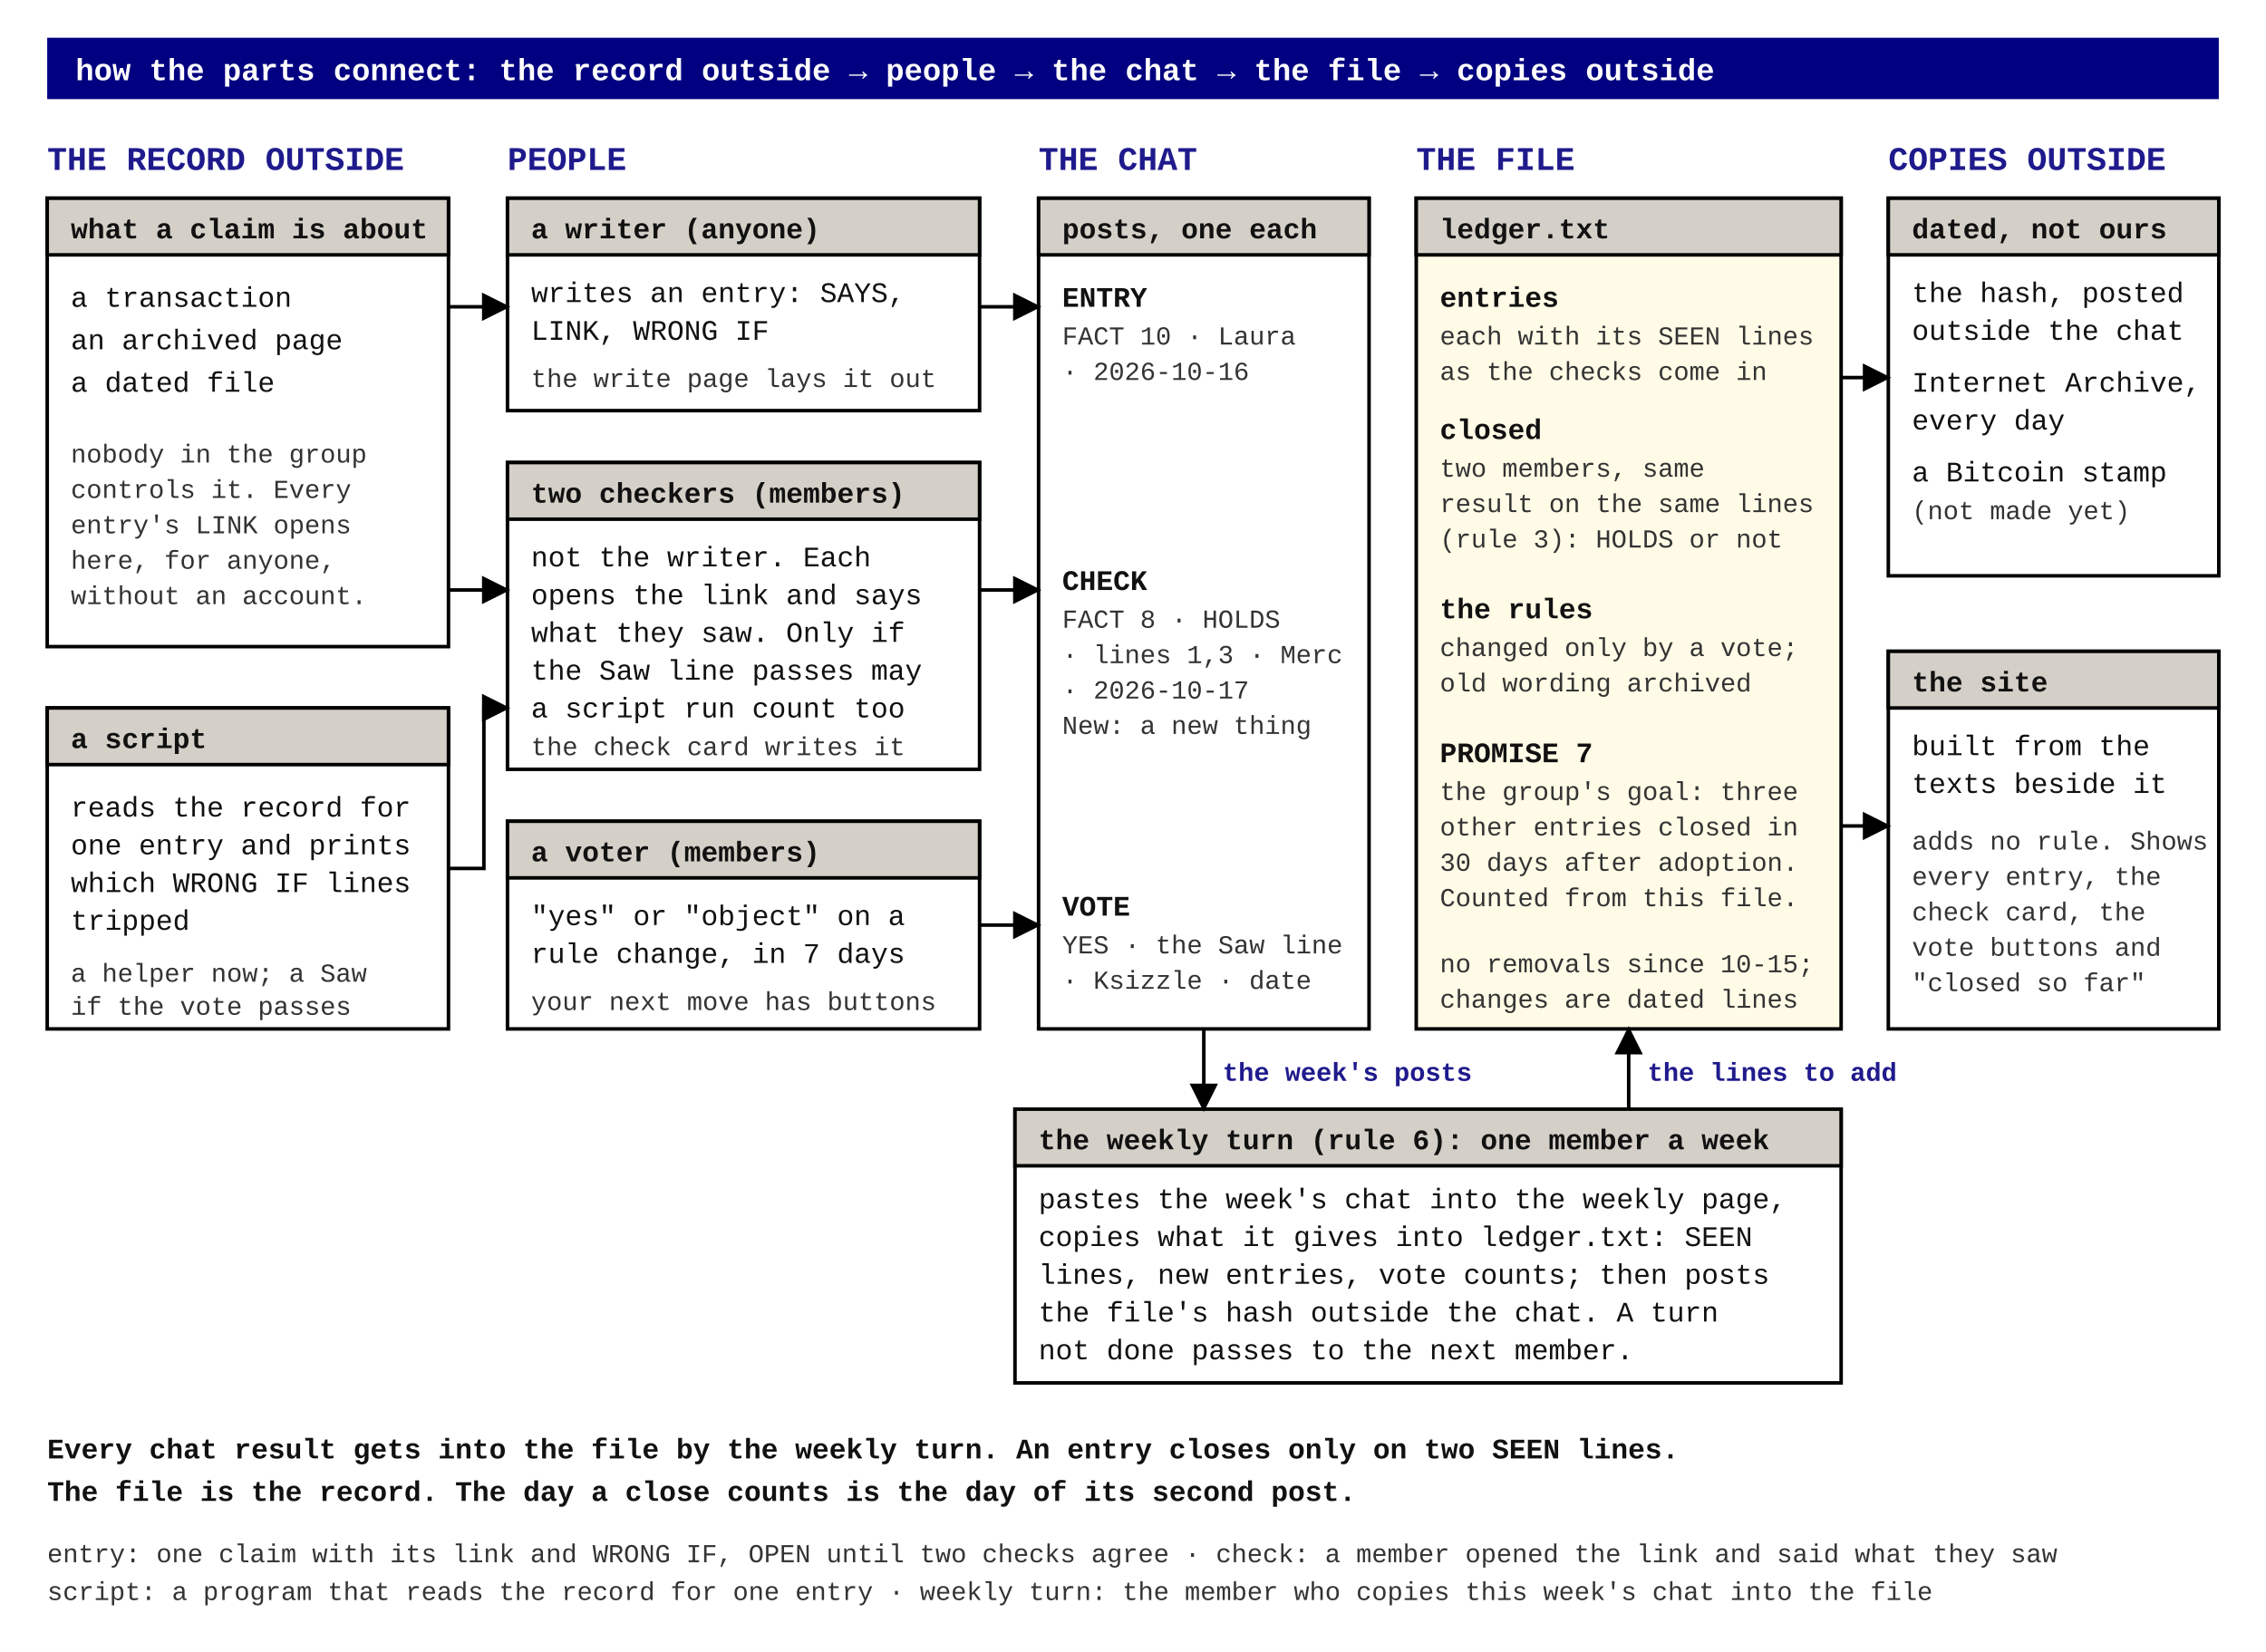
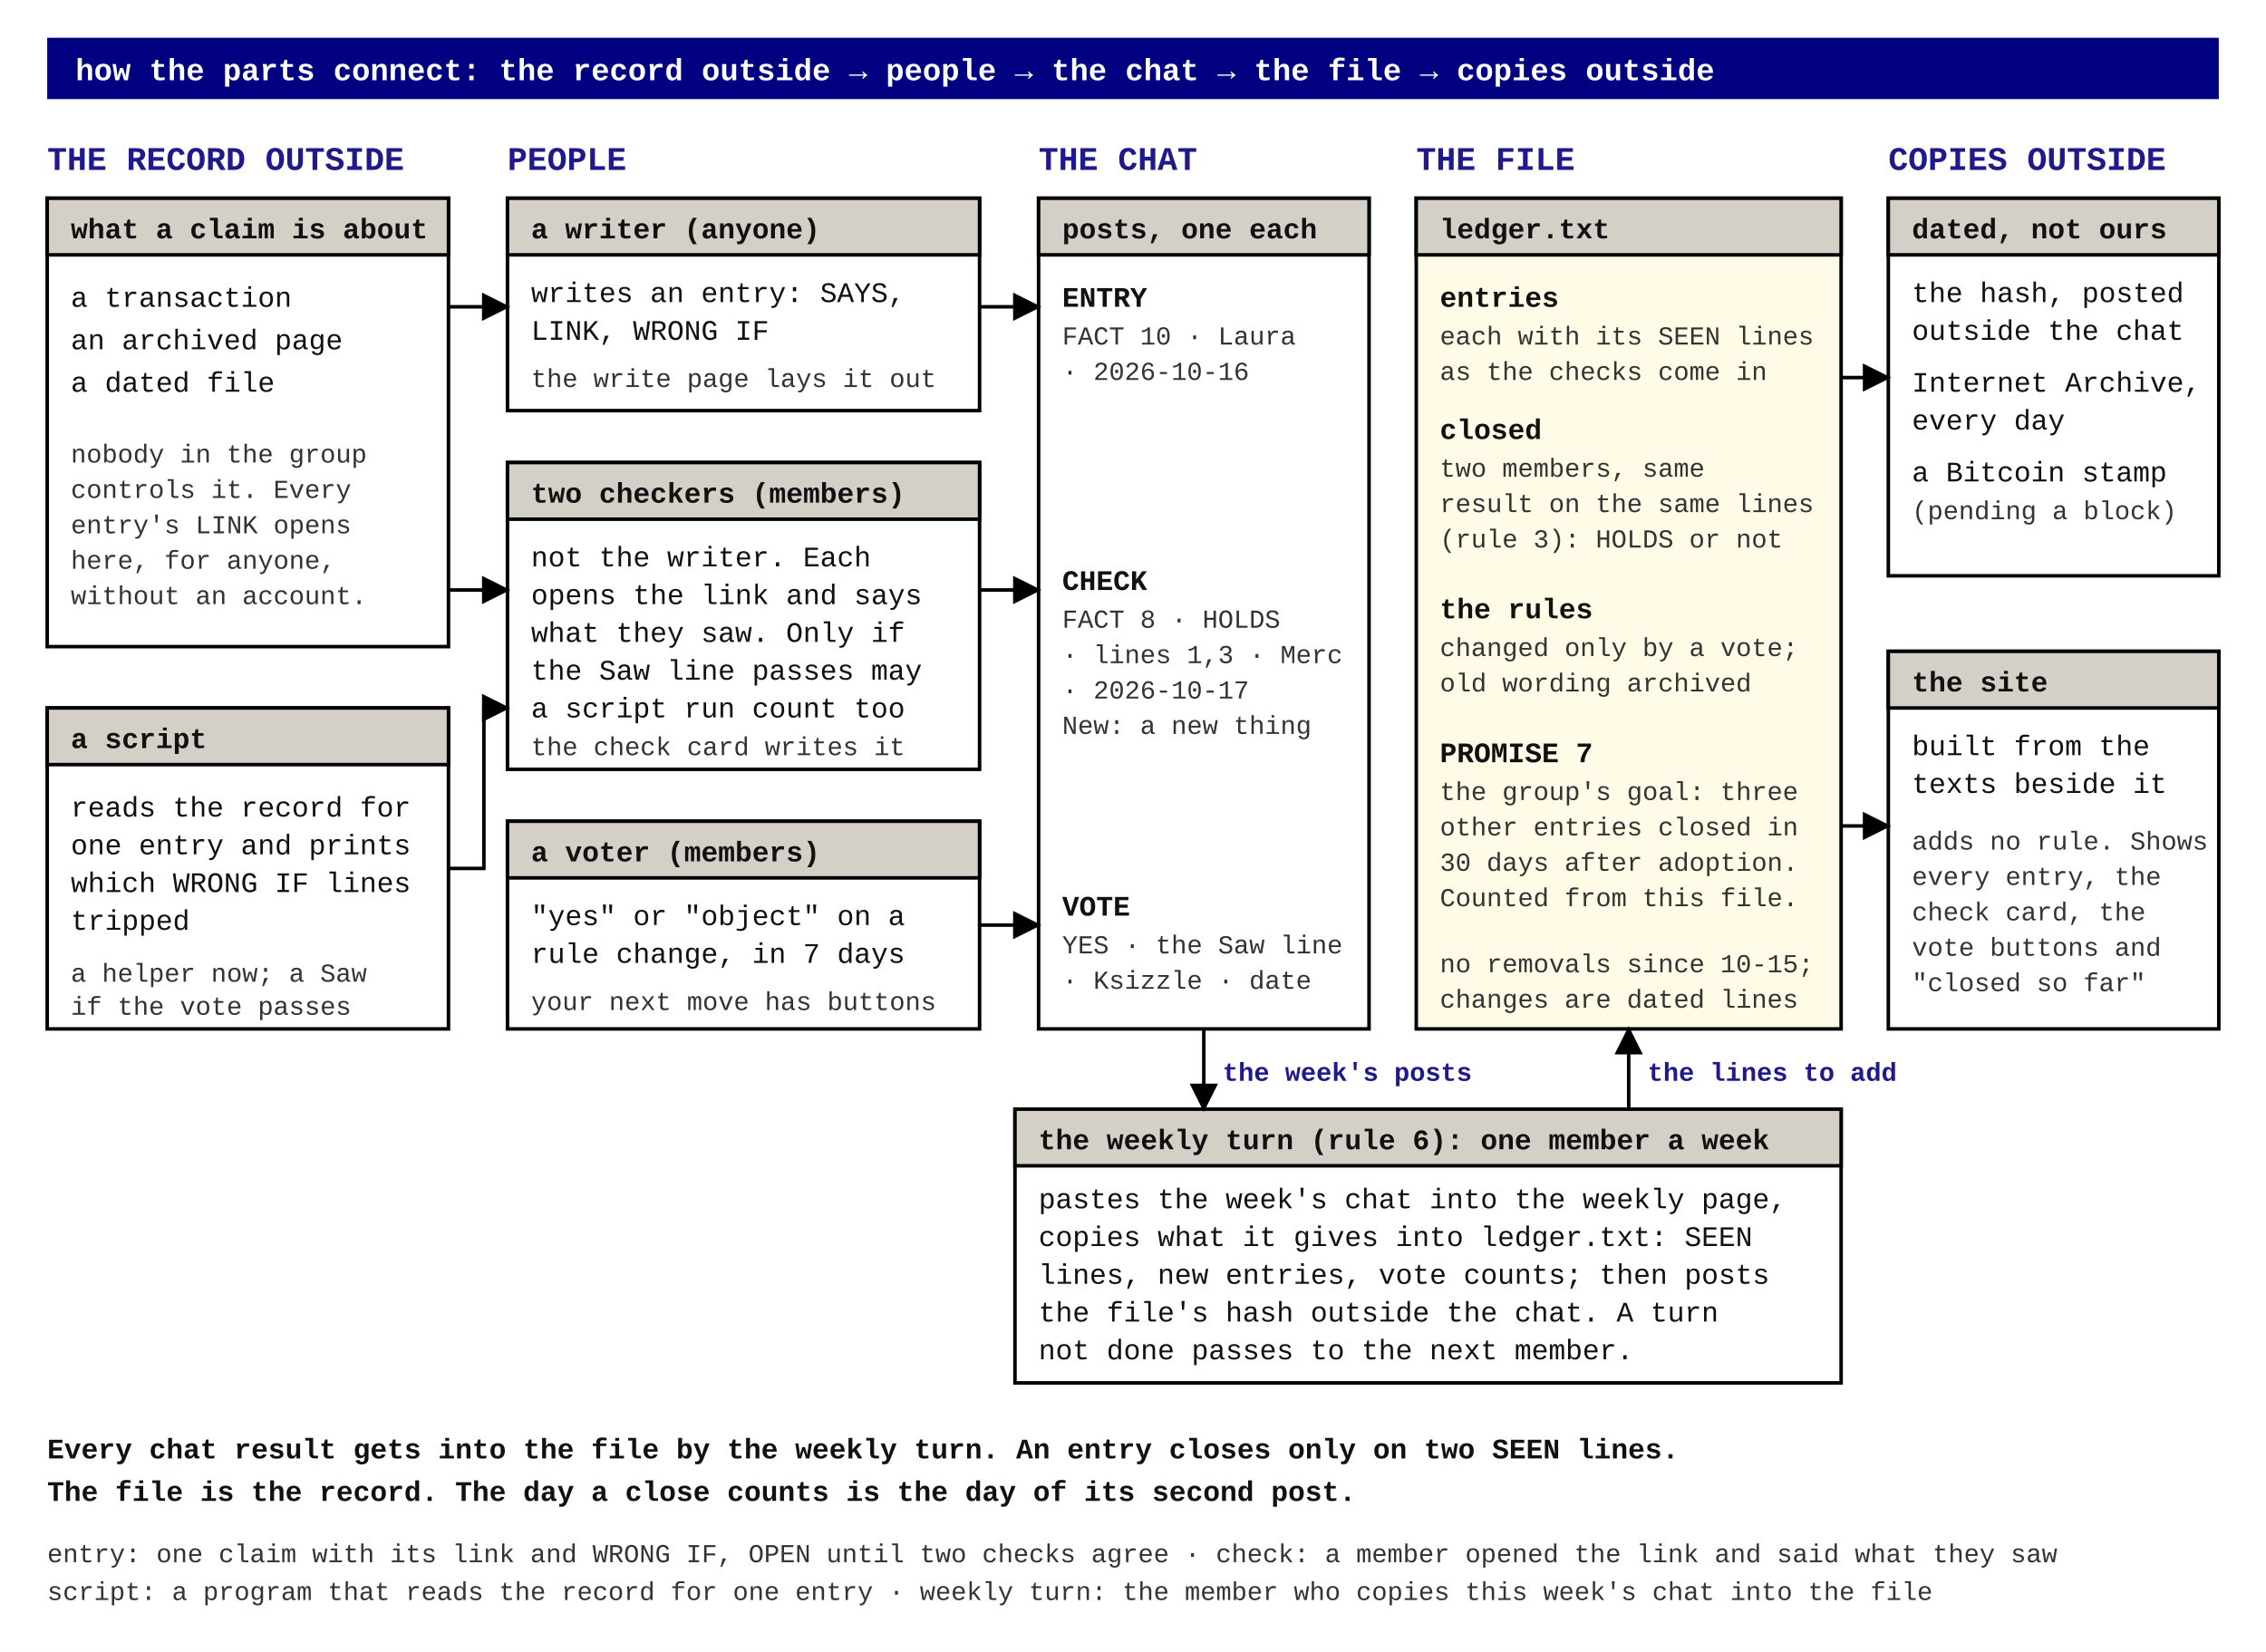
<svg xmlns="http://www.w3.org/2000/svg" viewBox="0 0 960 700" width="960" height="700" role="img" aria-labelledby="t2 d2">
  <style>
    text{font-family:ui-monospace,"Cascadia Mono",Consolas,"Courier New",monospace;fill:#111}
    .h{font-size:14px;font-weight:700;fill:#1f1a8c}
    .n{font-size:12px}
    .s{font-size:11px;fill:#333}
    .k{font-size:12px;font-weight:700}
    .box{fill:#fff;stroke:#000;stroke-width:1.5}
    .silver{fill:#d4d0c8;stroke:#000;stroke-width:1.5}
    .file{fill:#fffbe6;stroke:#000;stroke-width:1.5}
    .arrow{fill:none;stroke:#000;stroke-width:1.5;marker-end:url(#m2)}
    .lab{font-size:11px;font-weight:700;fill:#1f1a8c}
    .barfill{fill:#000080}
    .bart{font-size:13px;font-weight:700;fill:#fff}
  </style>
  <defs>
    <marker id="m2" viewBox="0 0 10 10" refX="9" refY="5" markerWidth="8" markerHeight="8" orient="auto-start-reverse">
      <path d="M0,0 L10,5 L0,10 z" fill="#000" />
    </marker>
  </defs>
  <rect x="0" y="0" width="960" height="700" fill="#fff" />
  <rect x="20" y="16" width="920" height="26" class="barfill" />
  <text x="32" y="34" class="bart">how the parts connect: the record outside → people → the chat → the file → copies outside</text>
  <text x="20" y="72" class="h">THE RECORD OUTSIDE</text>
  <text x="215" y="72" class="h">PEOPLE</text>
  <text x="440" y="72" class="h">THE CHAT</text>
  <text x="600" y="72" class="h">THE FILE</text>
  <text x="800" y="72" class="h">COPIES OUTSIDE</text>
  <rect x="20" y="84" width="170" height="190" class="box" />
  <rect x="20" y="84" width="170" height="24" class="silver" />
  <text x="30" y="101" class="k">what a claim is about</text>
  <text x="30" y="130" class="n">a transaction</text>
  <text x="30" y="148" class="n">an archived page</text>
  <text x="30" y="166" class="n">a dated file</text>
  <text x="30" y="196" class="s">nobody in the group</text>
  <text x="30" y="211" class="s">controls it. Every</text>
  <text x="30" y="226" class="s">entry's LINK opens</text>
  <text x="30" y="241" class="s">here, for anyone,</text>
  <text x="30" y="256" class="s">without an account.</text>
  <rect x="20" y="300" width="170" height="136" class="box" />
  <rect x="20" y="300" width="170" height="24" class="silver" />
  <text x="30" y="317" class="k">a script</text>
  <text x="30" y="346" class="n">reads the record for</text>
  <text x="30" y="362" class="n">one entry and prints</text>
  <text x="30" y="378" class="n">which WRONG IF lines</text>
  <text x="30" y="394" class="n">tripped</text>
  <text x="30" y="416" class="s">a helper now; a Saw</text>
  <text x="30" y="430" class="s">if the vote passes</text>
  <rect x="215" y="84" width="200" height="90" class="box" />
  <rect x="215" y="84" width="200" height="24" class="silver" />
  <text x="225" y="101" class="k">a writer (anyone)</text>
  <text x="225" y="128" class="n">writes an entry: SAYS,</text>
  <text x="225" y="144" class="n">LINK, WRONG IF</text>
  <text x="225" y="164" class="s">the write page lays it out</text>
  <rect x="215" y="196" width="200" height="130" class="box" />
  <rect x="215" y="196" width="200" height="24" class="silver" />
  <text x="225" y="213" class="k">two checkers (members)</text>
  <text x="225" y="240" class="n">not the writer. Each</text>
  <text x="225" y="256" class="n">opens the link and says</text>
  <text x="225" y="272" class="n">what they saw. Only if</text>
  <text x="225" y="288" class="n">the Saw line passes may</text>
  <text x="225" y="304" class="n">a script run count too</text>
  <text x="225" y="320" class="s">the check card writes it</text>
  <rect x="215" y="348" width="200" height="88" class="box" />
  <rect x="215" y="348" width="200" height="24" class="silver" />
  <text x="225" y="365" class="k">a voter (members)</text>
  <text x="225" y="392" class="n">"yes" or "object" on a</text>
  <text x="225" y="408" class="n">rule change, in 7 days</text>
  <text x="225" y="428" class="s">your next move has buttons</text>
  <rect x="440" y="84" width="140" height="352" class="box" />
  <rect x="440" y="84" width="140" height="24" class="silver" />
  <text x="450" y="101" class="k">posts, one each</text>
  <text x="450" y="130" class="k">ENTRY</text>
  <text x="450" y="146" class="s">FACT 10 · Laura</text>
  <text x="450" y="161" class="s">· 2026-10-16</text>
  <text x="450" y="250" class="k">CHECK</text>
  <text x="450" y="266" class="s">FACT 8 · HOLDS</text>
  <text x="450" y="281" class="s">· lines 1,3 · Merc</text>
  <text x="450" y="296" class="s">· 2026-10-17</text>
  <text x="450" y="311" class="s">New: a new thing</text>
  <text x="450" y="388" class="k">VOTE</text>
  <text x="450" y="404" class="s">YES · the Saw line</text>
  <text x="450" y="419" class="s">· Ksizzle · date</text>
  <rect x="600" y="84" width="180" height="352" class="file" />
  <rect x="600" y="84" width="180" height="24" class="silver" />
  <text x="610" y="101" class="k">ledger.txt</text>
  <text x="610" y="130" class="k">entries</text>
  <text x="610" y="146" class="s">each with its SEEN lines</text>
  <text x="610" y="161" class="s">as the checks come in</text>
  <text x="610" y="186" class="k">closed</text>
  <text x="610" y="202" class="s">two members, same</text>
  <text x="610" y="217" class="s">result on the same lines</text>
  <text x="610" y="232" class="s">(rule 3): HOLDS or not</text>
  <text x="610" y="262" class="k">the rules</text>
  <text x="610" y="278" class="s">changed only by a vote;</text>
  <text x="610" y="293" class="s">old wording archived</text>
  <text x="610" y="323" class="k">PROMISE 7</text>
  <text x="610" y="339" class="s">the group's goal: three</text>
  <text x="610" y="354" class="s">other entries closed in</text>
  <text x="610" y="369" class="s">30 days after adoption.</text>
  <text x="610" y="384" class="s">Counted from this file.</text>
  <text x="610" y="412" class="s">no removals since 10-15;</text>
  <text x="610" y="427" class="s">changes are dated lines</text>
  <rect x="800" y="84" width="140" height="160" class="box" />
  <rect x="800" y="84" width="140" height="24" class="silver" />
  <text x="810" y="101" class="k">dated, not ours</text>
  <text x="810" y="128" class="n">the hash, posted</text>
  <text x="810" y="144" class="n">outside the chat</text>
  <text x="810" y="166" class="n">Internet Archive,</text>
  <text x="810" y="182" class="n">every day</text>
  <text x="810" y="204" class="n">a Bitcoin stamp</text>
-   <text x="810" y="220" class="s">(not made yet)</text>
+   <text x="810" y="220" class="s">(pending a block)</text>
  <rect x="800" y="276" width="140" height="160" class="box" />
  <rect x="800" y="276" width="140" height="24" class="silver" />
  <text x="810" y="293" class="k">the site</text>
  <text x="810" y="320" class="n">built from the</text>
  <text x="810" y="336" class="n">texts beside it</text>
  <text x="810" y="360" class="s">adds no rule. Shows</text>
  <text x="810" y="375" class="s">every entry, the</text>
  <text x="810" y="390" class="s">check card, the</text>
  <text x="810" y="405" class="s">vote buttons and</text>
  <text x="810" y="420" class="s">"closed so far"</text>
  <rect x="430" y="470" width="350" height="116" class="box" />
  <rect x="430" y="470" width="350" height="24" class="silver" />
  <text x="440" y="487" class="k">the weekly turn (rule 6): one member a week</text>
  <text x="440" y="512" class="n">pastes the week's chat into the weekly page,</text>
  <text x="440" y="528" class="n">copies what it gives into ledger.txt: SEEN</text>
  <text x="440" y="544" class="n">lines, new entries, vote counts; then posts</text>
  <text x="440" y="560" class="n">the file's hash outside the chat. A turn</text>
  <text x="440" y="576" class="n">not done passes to the next member.</text>
  <path d="M190,130 L215,130" class="arrow" />
  <path d="M190,250 L215,250" class="arrow" />
  <path d="M190,368 L205,368 L205,300 L215,300" class="arrow" />
  <path d="M415,130 L440,130" class="arrow" />
  <path d="M415,250 L440,250" class="arrow" />
  <path d="M415,392 L440,392" class="arrow" />
  <path d="M510,436 L510,470" class="arrow" />
  <text x="518" y="458" class="lab">the week's posts</text>
  <path d="M690,470 L690,436" class="arrow" />
  <text x="698" y="458" class="lab">the lines to add</text>
  <path d="M780,160 L800,160" class="arrow" />
  <path d="M780,350 L800,350" class="arrow" />
  <text x="20" y="618" class="k">Every chat result gets into the file by the weekly turn. An entry closes only on two SEEN lines.</text>
  <text x="20" y="636" class="k">The file is the record. The day a close counts is the day of its second post.</text>
  <text x="20" y="662" class="s">entry: one claim with its link and WRONG IF, OPEN until two checks agree  ·  check: a member opened the link and said what they saw</text>
  <text x="20" y="678" class="s">script: a program that reads the record for one entry  ·  weekly turn: the member who copies this week's chat into the file</text>
</svg>
